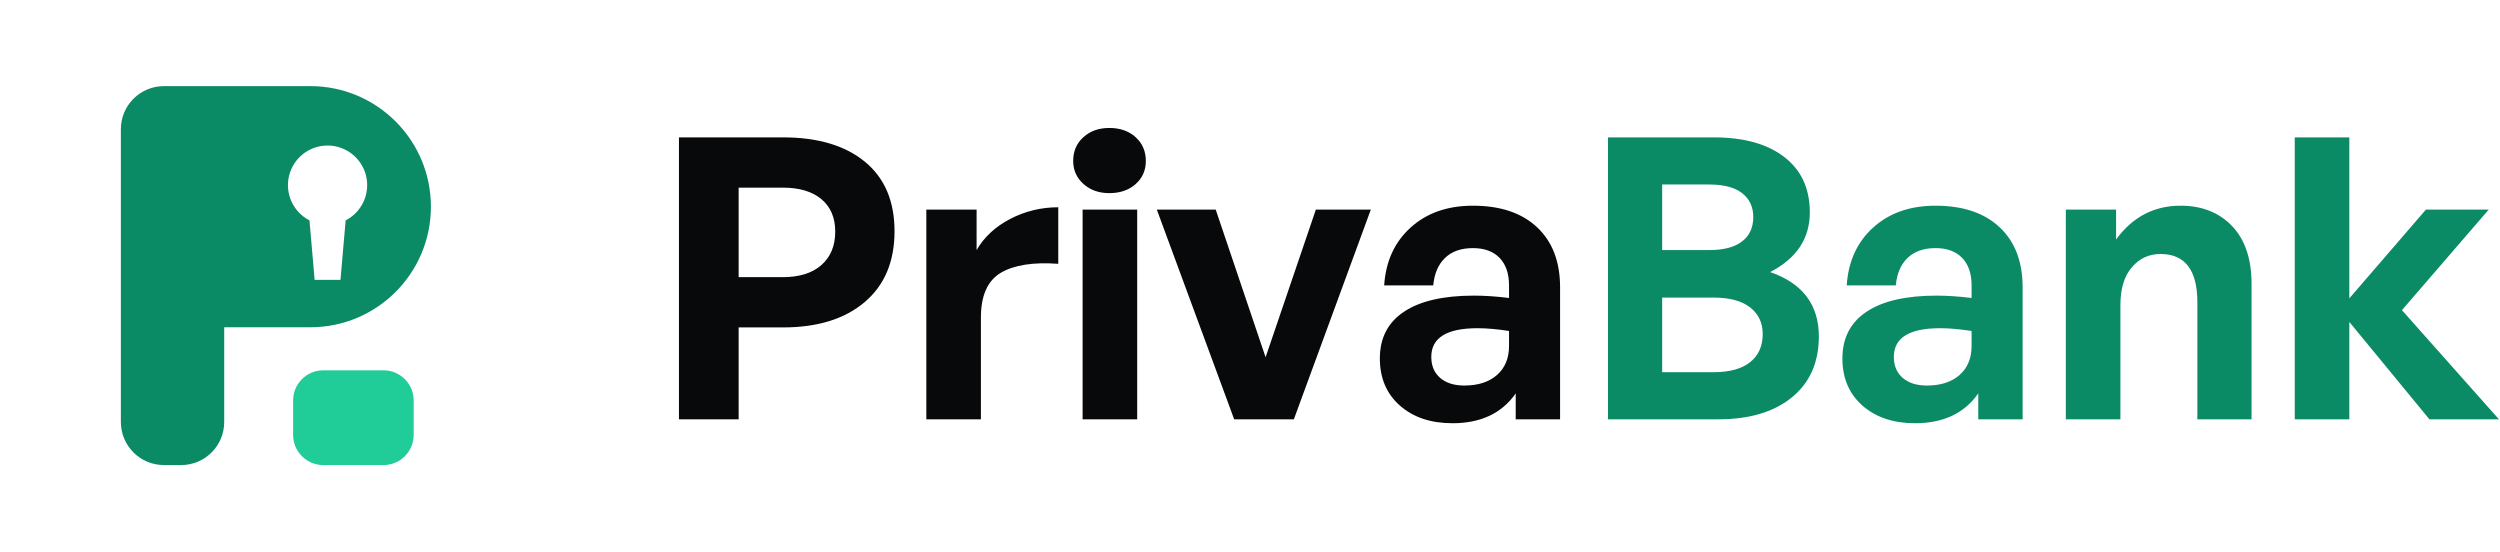
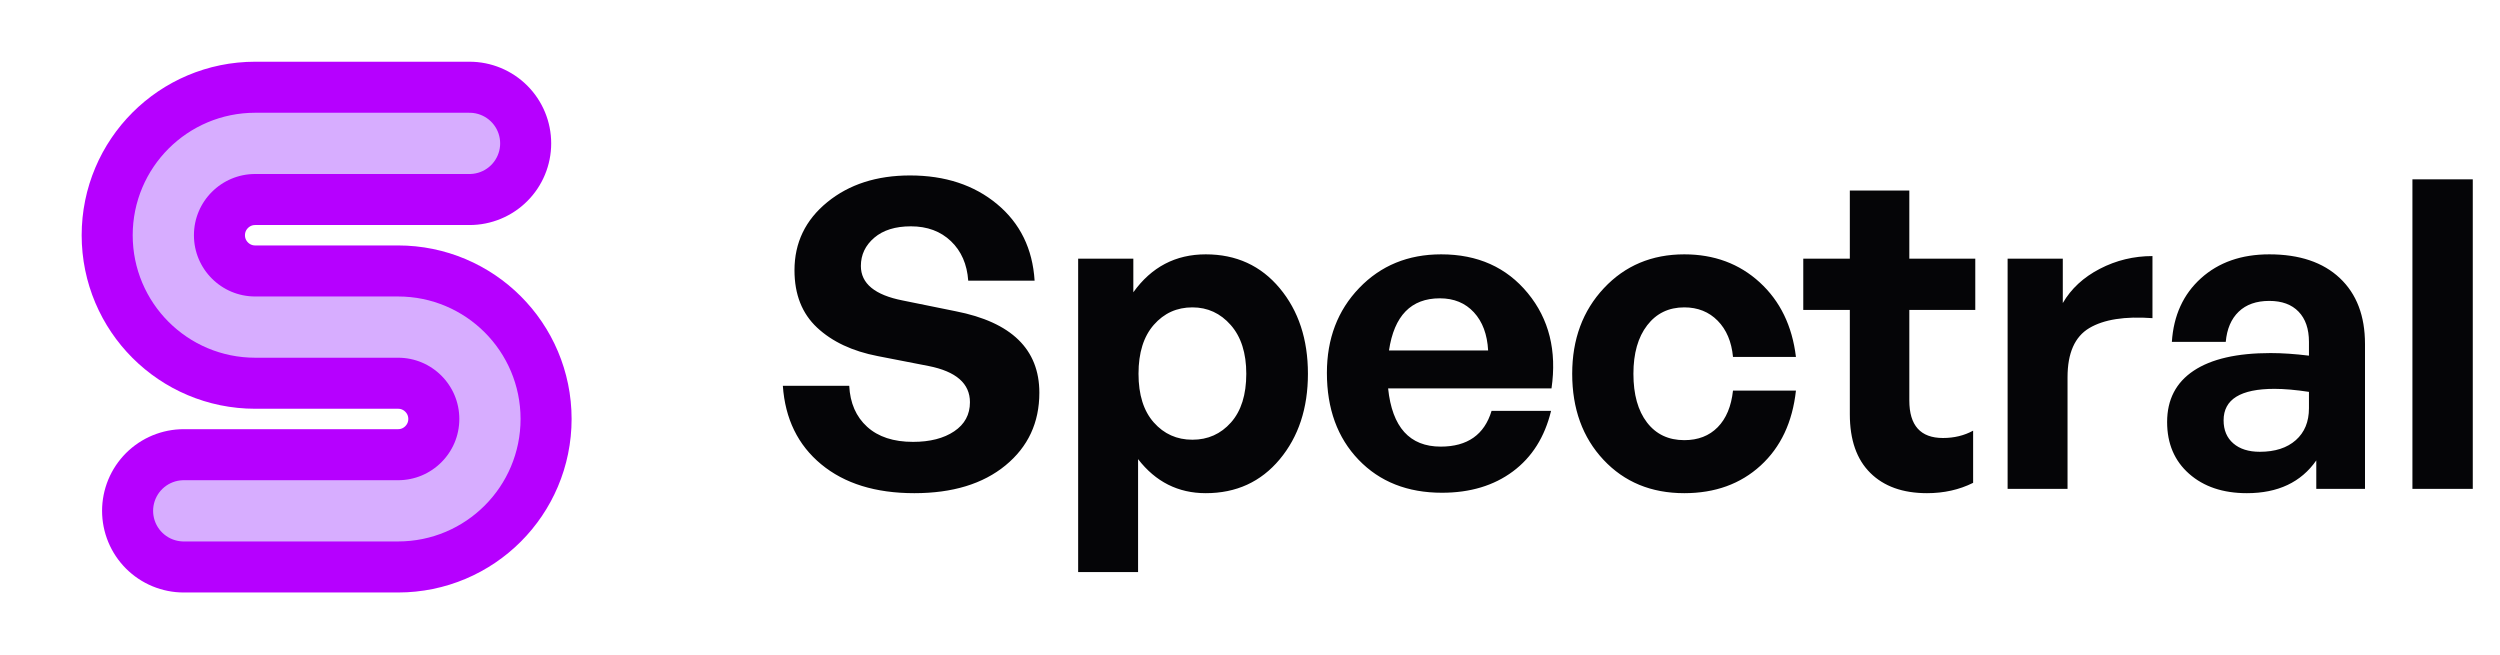
- <svg xmlns="http://www.w3.org/2000/svg" viewBox="0 0 253.94 56" width="254" height="56">
+ <svg xmlns="http://www.w3.org/2000/svg" viewBox="0 0 214.31 56" width="214" height="56">
  <g transform="scale(0.875)">
-     <path d="M19 10H36A14 14 0 0 1 36 38H26V49A5 5 0 0 1 21 54H19A5 5 0 0 1 14 49V15A5 5 0 0 1 19 10Z M40.1 25.59A4.6 4.6 0 1 0 35.9 25.59L36.5 32.5H39.5Z" fill-rule="evenodd" clip-rule="evenodd" fill="#0b8a66" />
-     <rect x="34" y="43" width="14" height="11" rx="3.5" fill="#20cd99" />
+     <path d="M46 14H25A9 9 0 0 0 25 32H39A9 9 0 0 1 39 50H18" fill="none" stroke="#B600FF" stroke-width="16" stroke-linecap="round" stroke-linejoin="round" />
+     <path d="M46 14H25A9 9 0 0 0 25 32H39A9 9 0 0 1 39 50H18" fill="none" stroke="#D7ADFF" stroke-width="6" stroke-linecap="round" stroke-linejoin="round" />
  </g>
-   <g transform="translate(66.00 13.00) scale(0.19947) translate(0 148.40)">
-     <path d="M67.8 -46.8L67.8 -46.8L45.2 -46.8L45.2 0L14.8 0L14.8 -143.6L67.8 -143.6Q94.4 -143.6 109.5 -131.2Q124.6 -118.8 124.6 -95.8L124.6 -95.8Q124.6 -72.6 109.4 -59.7Q94.2 -46.8 67.8 -46.8M67.6 -118L67.6 -118L45.2 -118L45.2 -72.4L67.6 -72.4Q80.4 -72.4 87.4 -78.6Q94.4 -84.8 94.4 -95.6L94.4 -95.6Q94.4 -106.2 87.4 -112.1Q80.4 -118 67.6 -118M168.6 -51.8L168.6 -51.8L168.6 0L140.8 0L140.8 -106.8L166.4 -106.8L166.4 -86.2Q172.2 -96.2 183.6 -102.1Q195 -108 208 -108L208 -108L208 -79.2Q188.8 -80.6 178.7 -74.6Q168.6 -68.6 168.6 -51.8M252.6 -131.6L252.6 -131.6Q252.6 -124.4 247.4 -119.8Q242.2 -115.2 234 -115.2L234 -115.2Q226 -115.2 220.8 -119.9Q215.6 -124.6 215.6 -131.6L215.6 -131.6Q215.6 -139 220.8 -143.7Q226 -148.4 234 -148.4L234 -148.4Q242.2 -148.4 247.4 -143.7Q252.6 -139 252.6 -131.6M248.2 -106.8L248.2 0L220.4 0L220.4 -106.8L248.2 -106.8M339.2 -106.8L367.2 -106.8L328 0L297.6 0L258.2 -106.8L288.2 -106.8L313.6 -31.6L339.2 -106.8M463.6 0L441 0L441 -13.2Q430.4 2 408.8 2L408.8 2Q392.2 2 382 -7Q371.8 -16 371.8 -31L371.8 -31Q371.8 -46.6 384.1 -54.8Q396.4 -63 419.8 -63L419.8 -63Q427.8 -63 437.6 -61.8L437.6 -61.8L437.6 -68.2Q437.6 -77.2 432.8 -82.2Q428 -87.2 419.2 -87.2L419.2 -87.2Q410.2 -87.2 405 -82.2Q399.8 -77.2 399 -68.2L399 -68.2L374 -68.2Q375.2 -86.6 387.5 -97.7Q399.8 -108.8 419.2 -108.8L419.2 -108.8Q440.2 -108.8 451.9 -97.8Q463.6 -86.8 463.6 -67.2L463.6 -67.2L463.6 0M398 -31.8L398 -31.8Q398 -25 402.5 -21.1Q407 -17.2 414.8 -17.2L414.8 -17.2Q425.4 -17.2 431.5 -22.6Q437.6 -28 437.6 -37.4L437.6 -37.4L437.6 -45Q428.4 -46.4 421.6 -46.4L421.6 -46.4Q398 -46.4 398 -31.8" fill="#07090a" />
-     <path d="M595.4 -42.2L595.4 -42.2Q595.4 -22.4 581.7 -11.2Q568 0 544.2 0L544.2 0L488 0L488 -143.6L542 -143.6Q564.8 -143.6 577.8 -133.6Q590.8 -123.6 590.8 -105.4L590.8 -105.4Q590.8 -85.4 570.6 -75L570.6 -75Q595.4 -66.4 595.4 -42.2M539.6 -119.6L539.6 -119.6L515.6 -119.6L515.6 -86.2L539.6 -86.2Q550.6 -86.2 556.3 -90.6Q562 -95 562 -103L562 -103Q562 -110.8 556.3 -115.2Q550.6 -119.6 539.6 -119.6M541.8 -62L541.8 -62L515.6 -62L515.6 -24L541.8 -24Q554 -24 560.4 -29.1Q566.8 -34.2 566.8 -43.4L566.8 -43.4Q566.8 -52 560.4 -57Q554 -62 541.8 -62M699.2 0L676.6 0L676.6 -13.2Q666 2 644.4 2L644.4 2Q627.8 2 617.6 -7Q607.4 -16 607.4 -31L607.4 -31Q607.4 -46.6 619.7 -54.8Q632 -63 655.4 -63L655.4 -63Q663.4 -63 673.2 -61.8L673.2 -61.8L673.2 -68.2Q673.2 -77.2 668.4 -82.2Q663.6 -87.2 654.8 -87.2L654.8 -87.2Q645.8 -87.2 640.6 -82.2Q635.4 -77.2 634.6 -68.2L634.6 -68.2L609.6 -68.2Q610.8 -86.6 623.1 -97.7Q635.4 -108.8 654.8 -108.8L654.8 -108.8Q675.8 -108.8 687.5 -97.8Q699.2 -86.8 699.2 -67.2L699.2 -67.2L699.2 0M633.6 -31.8L633.6 -31.8Q633.6 -25 638.1 -21.1Q642.6 -17.2 650.4 -17.2L650.4 -17.2Q661 -17.2 667.1 -22.6Q673.2 -28 673.2 -37.4L673.2 -37.4L673.2 -45Q664 -46.4 657.2 -46.4L657.2 -46.4Q633.6 -46.4 633.6 -31.8M749 -58.2L749 -58.2L749 0L721.2 0L721.2 -106.8L746.8 -106.8L746.8 -91.6Q759.4 -108.8 779.6 -108.8L779.6 -108.8Q796 -108.8 805.9 -98.4Q815.8 -88 815.8 -69L815.8 -69L815.8 0L788.2 0L788.2 -59.6Q788.2 -84.2 769.4 -84.2L769.4 -84.2Q760.6 -84.2 754.8 -77.4Q749 -70.6 749 -58.2M865.6 -49.6L865.6 0L837.8 0L837.8 -143.6L865.6 -143.6L865.6 -61.6L904.6 -106.8L936.6 -106.8L892.4 -55.6L941.8 0L906.4 0L865.6 -49.6" fill="#0b8a66" />
+   <g transform="translate(66.00 15.00) scale(0.18478) translate(0 145.40)">
+     <path d="M125 -44.6L125 -44.6Q125 -23.8 109.3 -10.9Q93.6 2 67 2L67 2Q40 2 23.8 -11.4Q7.6 -24.8 6 -47.8L6 -47.8L36.8 -47.8Q37.4 -35.8 45.1 -28.8Q52.8 -21.8 66.4 -21.8L66.4 -21.8Q78.2 -21.8 85.5 -26.7Q92.8 -31.6 92.8 -40.2L92.8 -40.2Q92.8 -53.2 73.6 -57L73.6 -57L50 -61.6Q32.4 -65 21.9 -74.8Q11.4 -84.6 11.4 -101.4L11.4 -101.4Q11.4 -120.6 26.6 -133Q41.8 -145.4 65 -145.4L65 -145.4Q89.4 -145.4 105.4 -132.1Q121.4 -118.8 122.8 -96.6L122.8 -96.6L92 -96.6Q91.2 -108 84 -114.9Q76.8 -121.8 65.4 -121.8L65.4 -121.8Q54.6 -121.8 48.4 -116.5Q42.2 -111.2 42.2 -103.4L42.2 -103.4Q42.2 -91.2 61.6 -87.4L61.6 -87.4L86.2 -82.4Q125 -74.8 125 -44.6M236.5 -93.1Q249.6 -77.4 249.6 -53.4Q249.6 -29.4 236.5 -13.7Q223.4 2 202.2 2L202.2 2Q183 2 170.8 -13.8L170.8 -13.8L170.8 38.6L143 38.6L143 -106.8L168.6 -106.8L168.6 -91.2Q181.2 -108.8 202.2 -108.8L202.2 -108.8Q223.4 -108.8 236.5 -93.1M221 -53.4L221 -53.4Q221 -67.8 213.8 -76Q206.6 -84.2 196 -84.2L196 -84.2Q185.2 -84.2 178.1 -76.1Q171 -68 171 -53.4Q171 -38.8 178.1 -30.8Q185.2 -22.8 196 -22.8Q206.8 -22.8 213.9 -30.8Q221 -38.8 221 -53.4M311.8 1.8L311.8 1.8Q287.8 1.8 273.1 -13.5Q258.4 -28.8 258.4 -53.8L258.4 -53.8Q258.4 -77.6 273.4 -93.2Q288.4 -108.8 311.4 -108.8L311.4 -108.8Q336.8 -108.8 351.6 -90.8Q366.4 -72.8 362.6 -46.6L362.6 -46.6L286.8 -46.6Q289.6 -19.6 311.2 -19.6L311.2 -19.6Q329.8 -19.6 334.8 -36.2L334.8 -36.2L362.4 -36.2Q358 -18 344.7 -8.1Q331.4 1.8 311.8 1.8M310.8 -88.4L310.8 -88.4Q290.8 -88.4 287.2 -64.2L287.2 -64.2L333.2 -64.2Q332.6 -75.4 326.6 -81.9Q320.6 -88.4 310.8 -88.4M424.2 2L424.2 2Q401.2 2 386.7 -13.5Q372.2 -29 372.2 -53.4L372.2 -53.4Q372.2 -77.4 386.9 -93.1Q401.6 -108.8 424.2 -108.8L424.2 -108.8Q445 -108.8 459.2 -95.8Q473.4 -82.8 476 -61.2L476 -61.2L446.8 -61.2Q445.8 -71.8 439.7 -78Q433.6 -84.2 424.2 -84.2L424.2 -84.2Q413.4 -84.2 407 -75.9Q400.6 -67.6 400.6 -53.4L400.6 -53.4Q400.6 -39 406.9 -30.8Q413.2 -22.6 424.2 -22.6L424.2 -22.6Q433.8 -22.6 439.7 -28.6Q445.6 -34.6 446.8 -45.6L446.8 -45.6L476 -45.6Q473.6 -23.6 459.6 -10.8Q445.6 2 424.2 2M558.2 -27L558.2 -27L558.2 -2.8Q548.6 2 536.8 2L536.8 2Q520 2 510.5 -7.4Q501 -16.8 501 -34.6L501 -34.6L501 -83L479.4 -83L479.4 -106.8L501 -106.8L501 -138.4L528.6 -138.4L528.6 -106.8L559.2 -106.8L559.2 -83L528.6 -83L528.6 -41Q528.6 -23.6 544.2 -23.6L544.2 -23.6Q552 -23.6 558.2 -27M602 -51.8L602 -51.8L602 0L574.2 0L574.2 -106.8L599.8 -106.8L599.8 -86.2Q605.6 -96.2 617 -102.1Q628.4 -108 641.4 -108L641.4 -108L641.4 -79.2Q622.2 -80.6 612.1 -74.6Q602 -68.6 602 -51.8M740 0L717.4 0L717.4 -13.2Q706.8 2 685.2 2L685.2 2Q668.6 2 658.4 -7Q648.2 -16 648.2 -31L648.2 -31Q648.2 -46.6 660.5 -54.8Q672.8 -63 696.2 -63L696.2 -63Q704.2 -63 714 -61.8L714 -61.8L714 -68.2Q714 -77.2 709.2 -82.2Q704.4 -87.2 695.6 -87.2L695.6 -87.2Q686.6 -87.2 681.4 -82.2Q676.2 -77.2 675.4 -68.2L675.4 -68.2L650.4 -68.2Q651.6 -86.6 663.9 -97.7Q676.2 -108.8 695.6 -108.8L695.6 -108.8Q716.6 -108.8 728.3 -97.8Q740 -86.8 740 -67.2L740 -67.2L740 0M674.4 -31.8L674.4 -31.8Q674.4 -25 678.9 -21.1Q683.4 -17.2 691.2 -17.2L691.2 -17.2Q701.8 -17.2 707.9 -22.6Q714 -28 714 -37.4L714 -37.4L714 -45Q704.8 -46.4 698 -46.4L698 -46.4Q674.4 -46.4 674.4 -31.8M790 -143.6L790 0L762 0L762 -143.6L790 -143.6" fill="#050507" />
  </g>
</svg>
